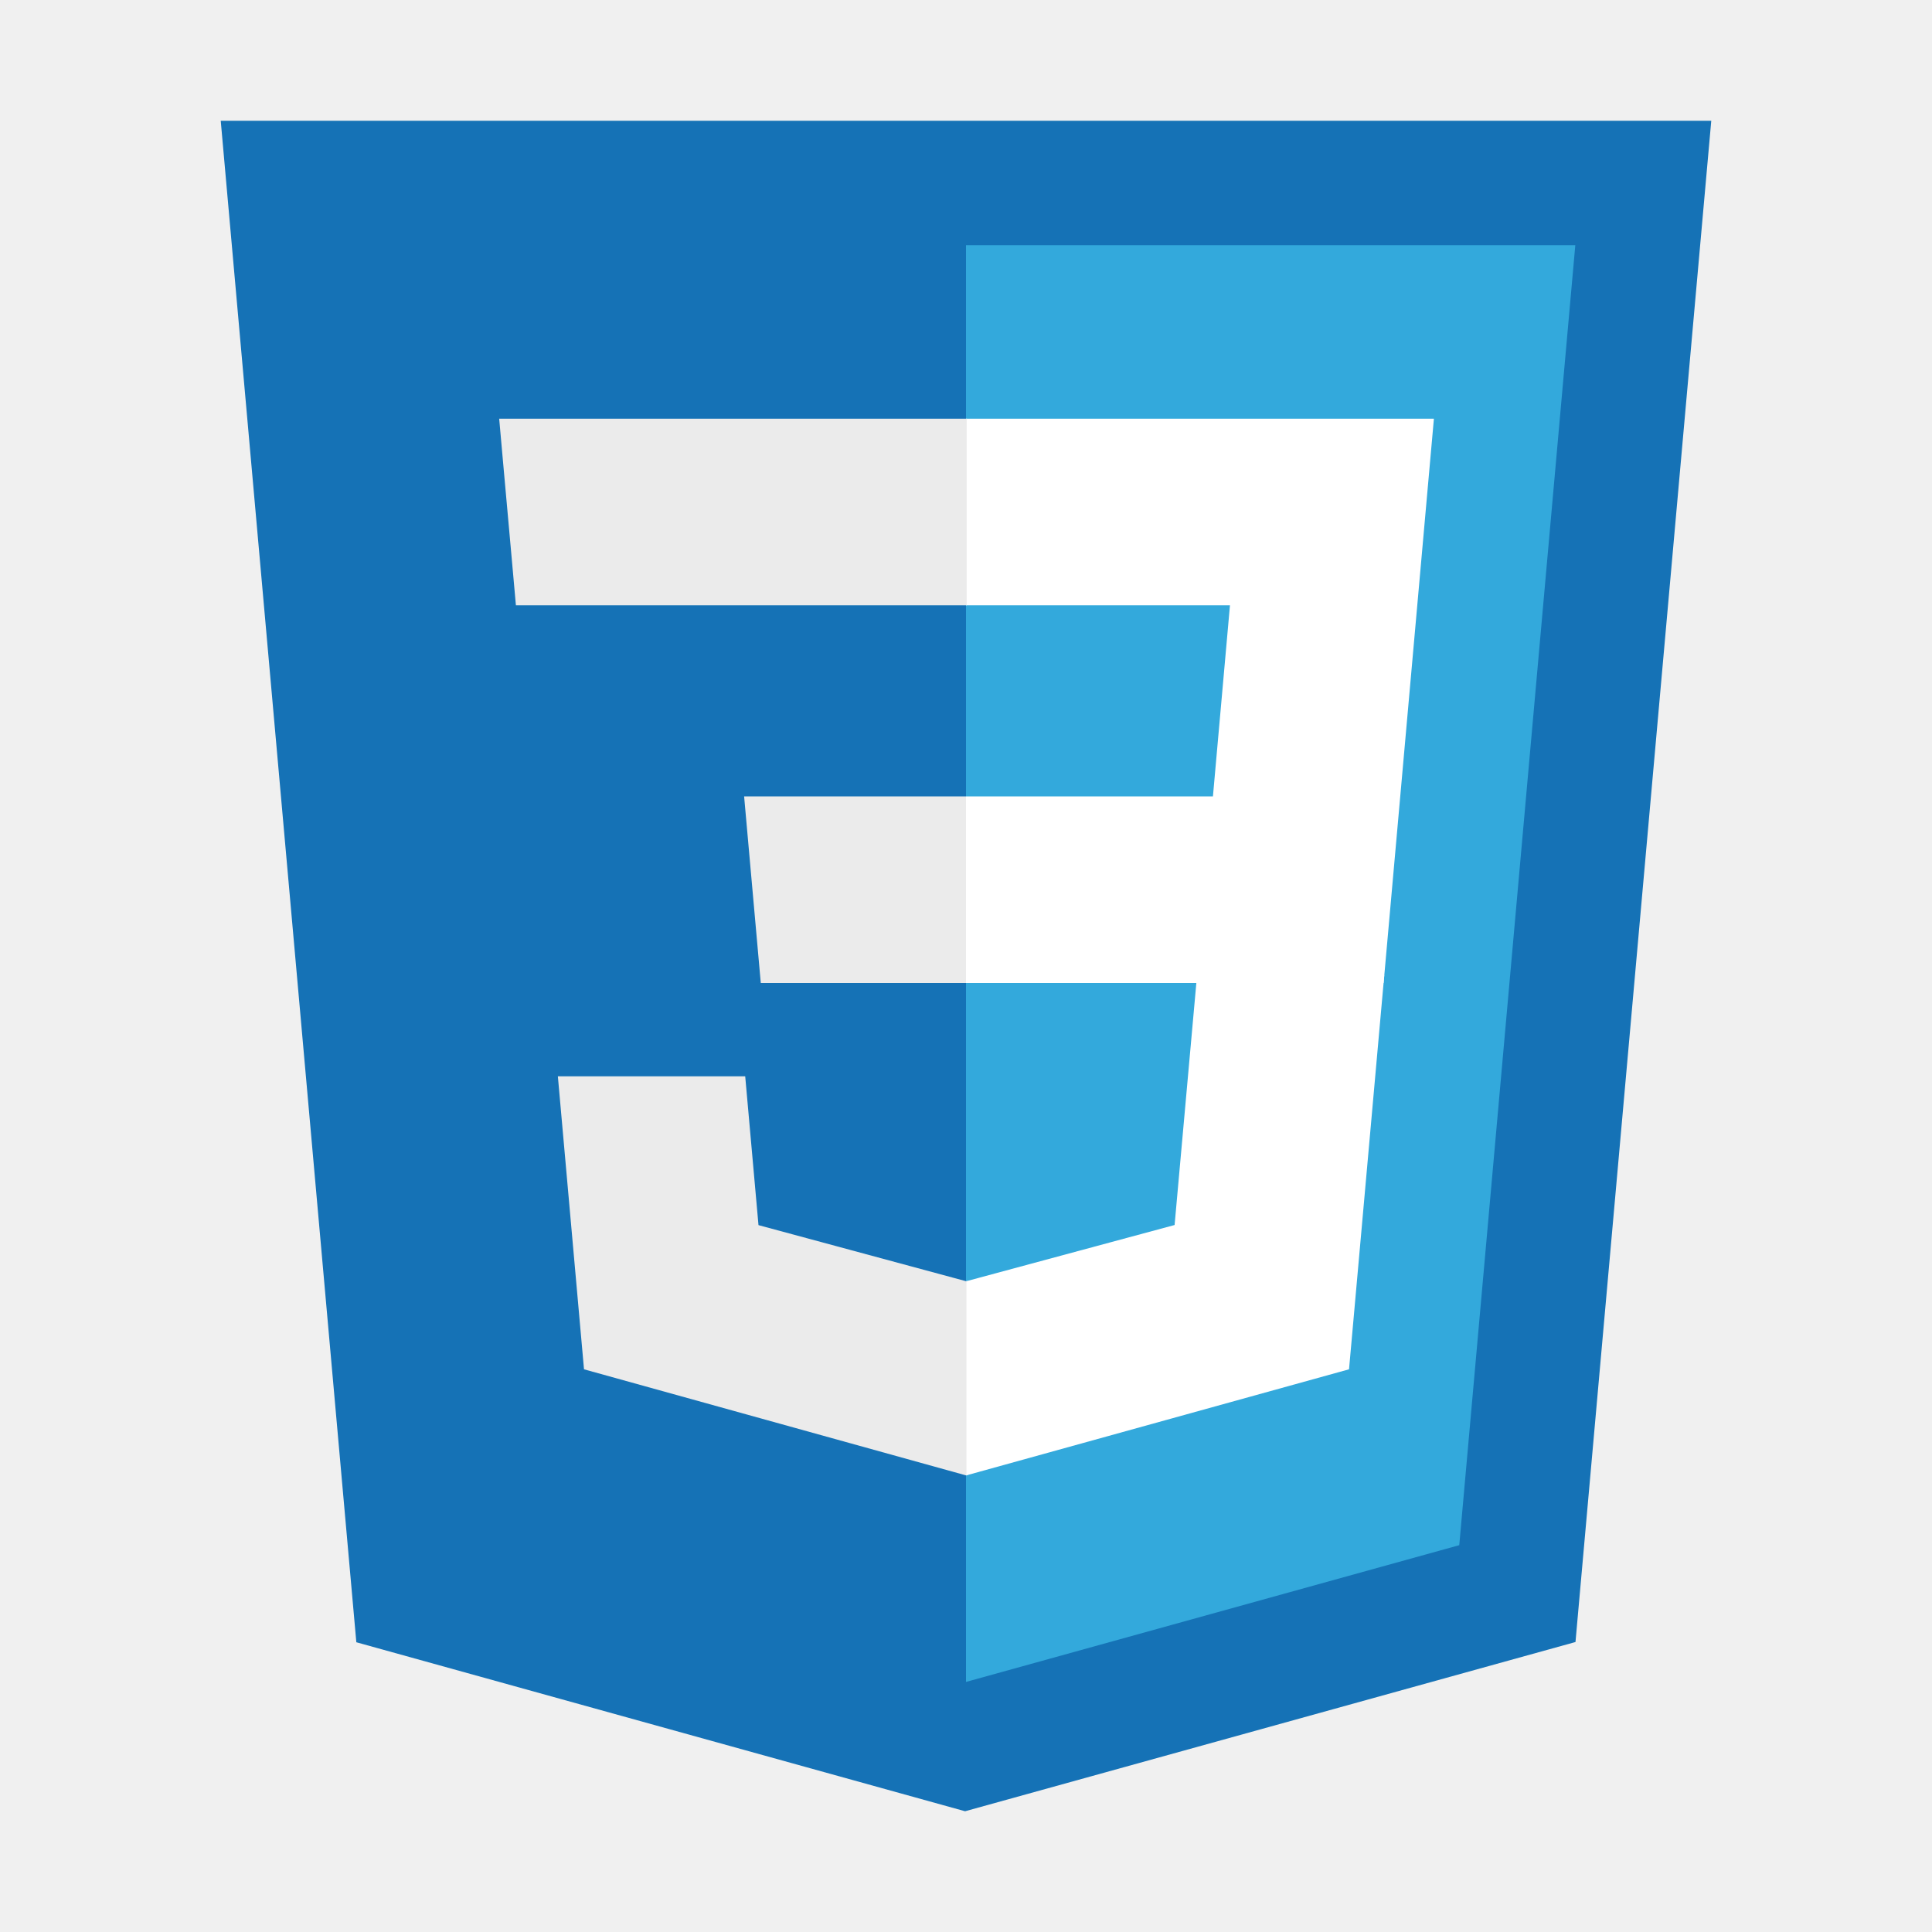
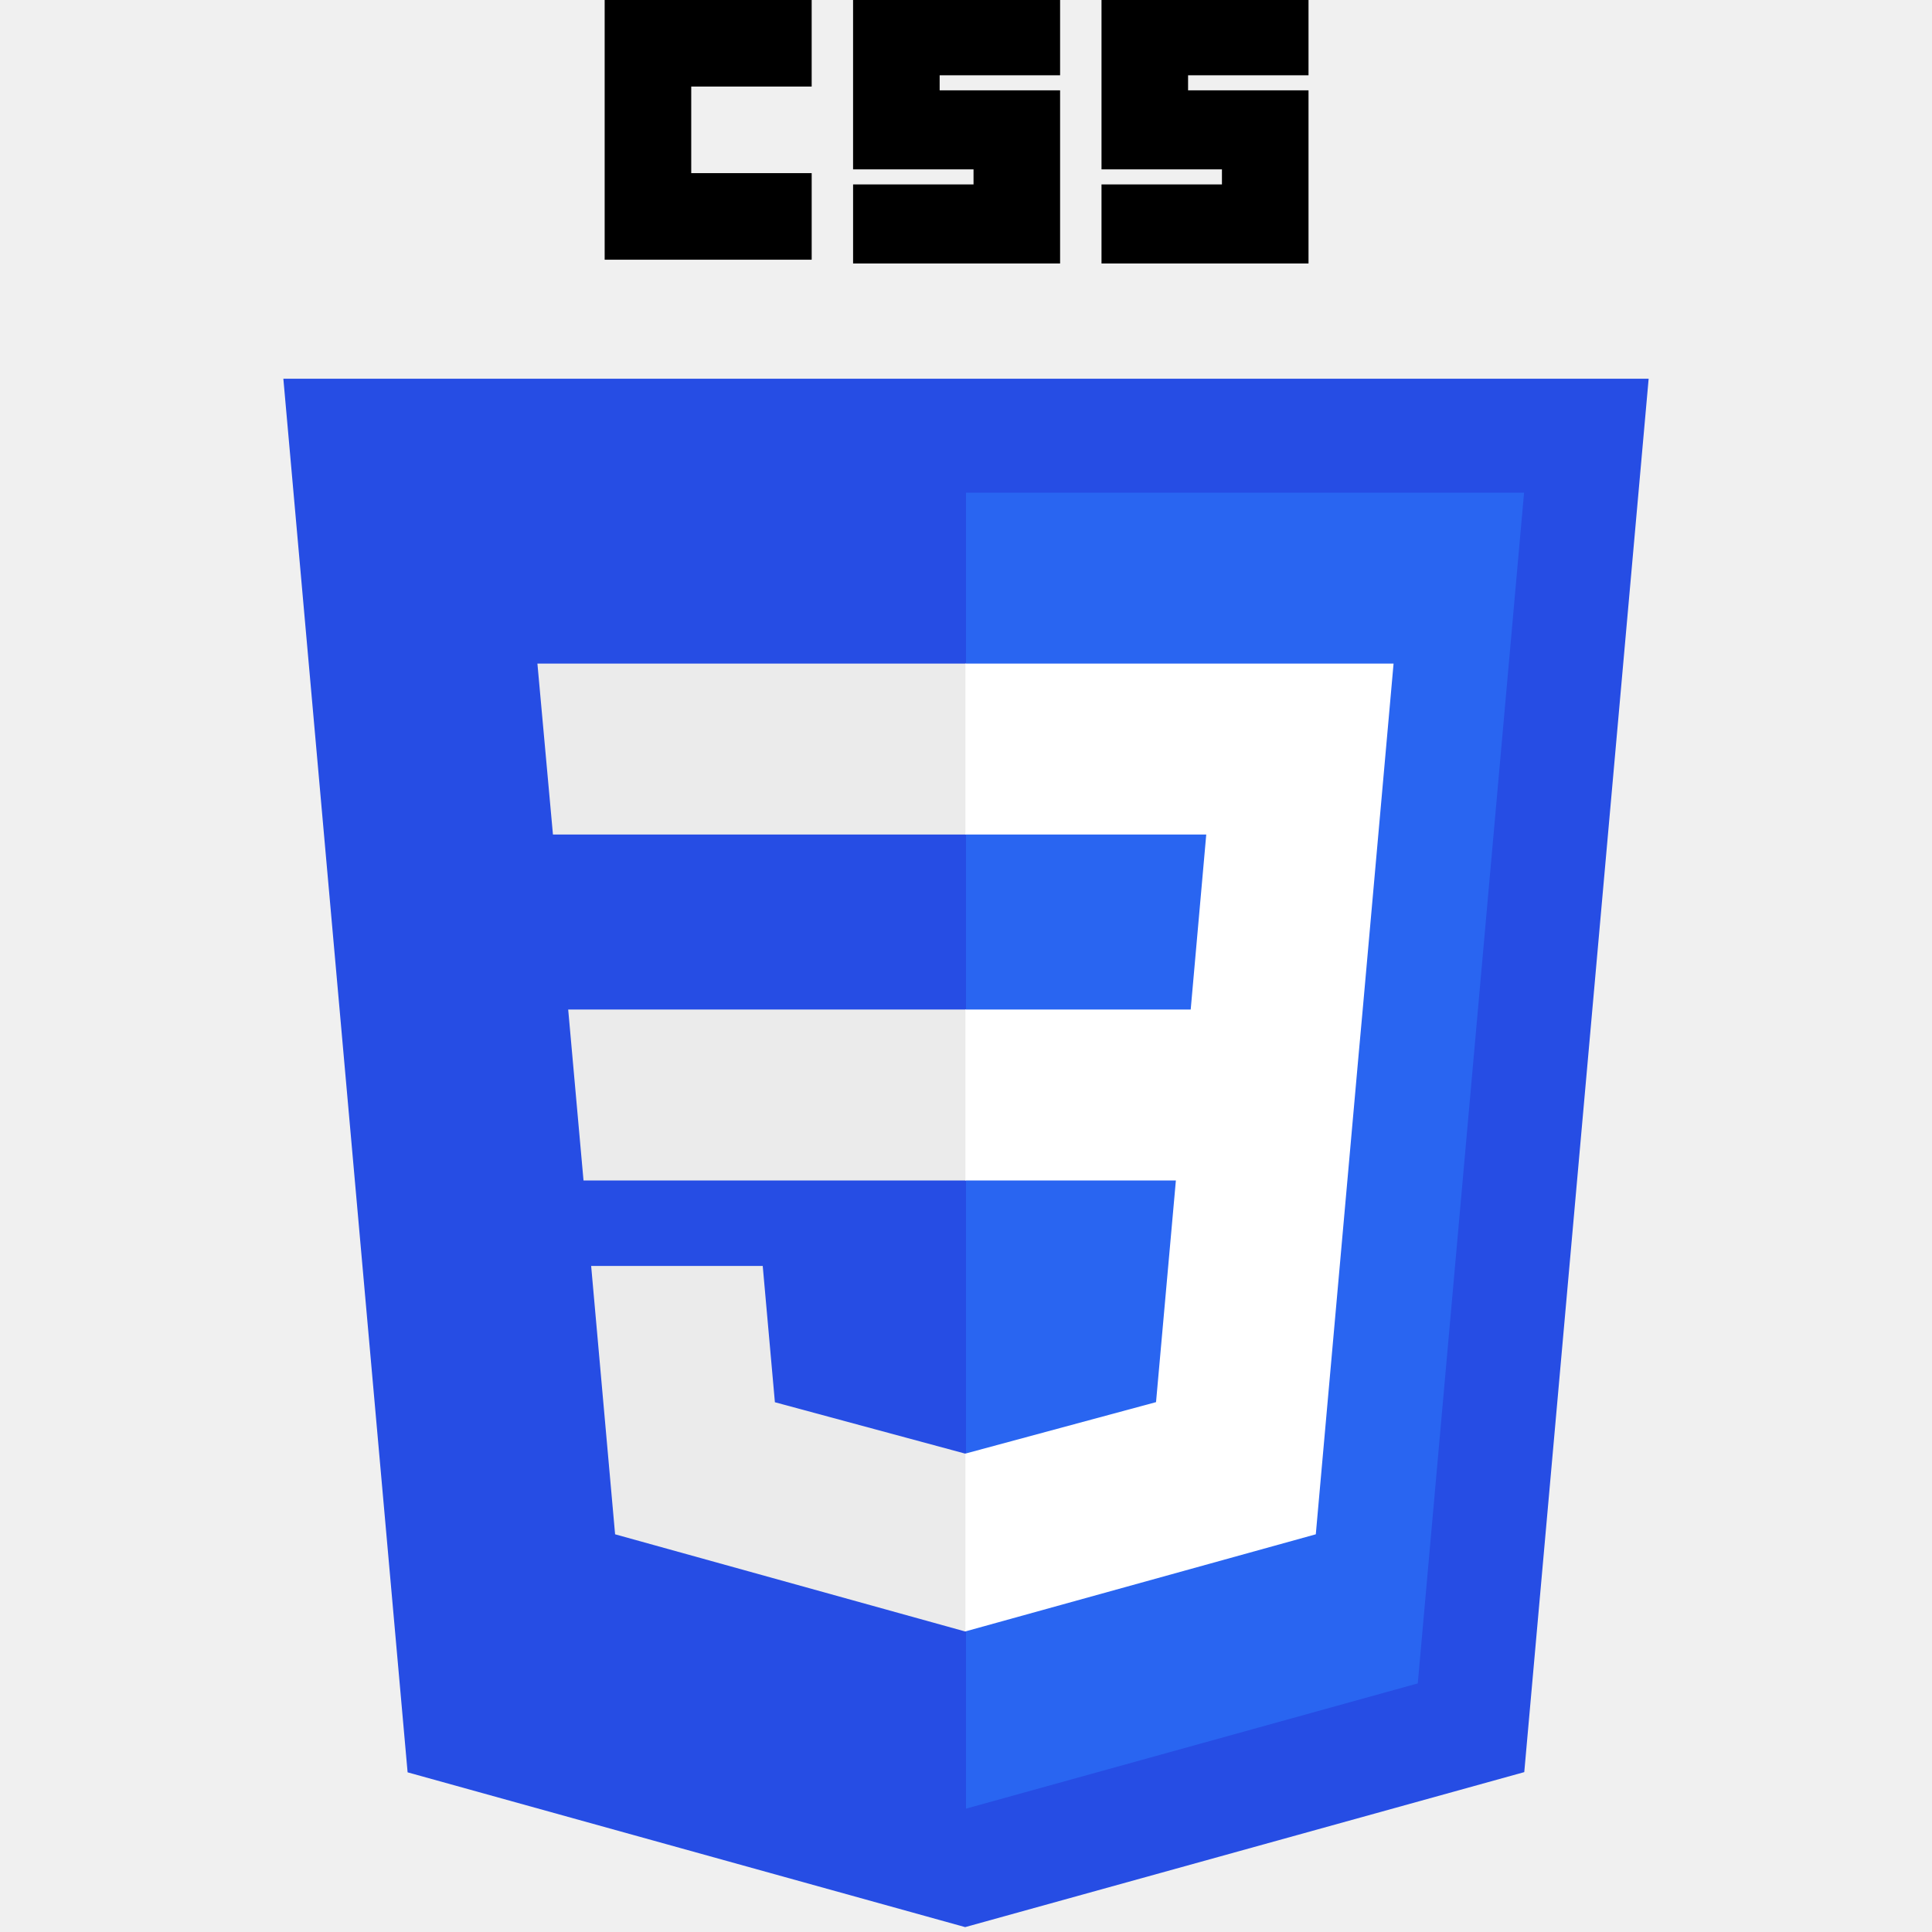
- <svg xmlns="http://www.w3.org/2000/svg" width="32px" height="32px" viewBox="0 0 32 32">
-   <polygon points="5.902 27.201 3.656 2 28.344 2 26.095 27.197 15.985 30 5.902 27.201" style="fill:#1572b6" />
-   <polygon points="16 27.858 24.17 25.593 26.092 4.061 16 4.061 16 27.858" style="fill:#33a9dc" />
-   <polygon points="16 13.191 20.09 13.191 20.372 10.026 16 10.026 16 6.935 16.011 6.935 23.75 6.935 23.676 7.764 22.917 16.282 16 16.282 16 13.191" style="fill:#fff" />
-   <polygon points="16.019 21.218 16.005 21.222 12.563 20.292 12.343 17.827 10.67 17.827 9.24 17.827 9.673 22.68 16.004 24.438 16.019 24.434 16.019 21.218" style="fill:#ebebeb" />
-   <polygon points="19.827 16.151 19.455 20.29 16.008 21.22 16.008 24.436 22.344 22.68 22.391 22.158 22.928 16.151 19.827 16.151" style="fill:#fff" />
-   <polygon points="16.011 6.935 16.011 8.855 16.011 10.018 16.011 10.026 8.555 10.026 8.555 10.026 8.545 10.026 8.483 9.331 8.342 7.764 8.268 6.935 16.011 6.935" style="fill:#ebebeb" />
-   <polygon points="16 13.191 16 15.111 16 16.274 16 16.282 12.611 16.282 12.611 16.282 12.601 16.282 12.539 15.587 12.399 14.02 12.325 13.191 16 13.191" style="fill:#ebebeb" />
+ <svg xmlns="http://www.w3.org/2000/svg" width="361px" height="361px" viewBox="-52.5 0 361 361" preserveAspectRatio="xMidYMid">
+   <path d="M127.844 360.088L23.662 331.166.445 70.766h255.11l-23.241 260.36-104.47 28.962z" fill="#264DE4" />
+   <path d="M212.417 314.547l19.86-222.49H128V337.95l84.417-23.403z" fill="#2965F1" />
+   <path d="M53.669 188.636l2.862 31.937H128v-31.937H53.669zM47.917 123.995l2.903 31.937H128v-31.937H47.917zM128 271.58l-.14.037-35.568-9.604-2.274-25.471h-32.06l4.474 50.146 65.421 18.16.147-.04V271.58z" fill="#EBEBEB" />
+   <path d="M60.484 0h38.68v16.176H76.66v16.176h22.506v16.175H60.484V0zM106.901 0h38.681v14.066h-22.505v2.813h22.505v32.352h-38.68V34.46h22.505v-2.813H106.9V0zM153.319 0H192v14.066h-22.505v2.813H192v32.352h-38.681V34.46h22.505v-2.813H153.32V0z" />
+   <path d="M202.127 188.636l5.765-64.641H127.89v31.937h45.002l-2.906 32.704H127.89v31.937h39.327l-3.708 41.42-35.62 9.614v33.226l65.473-18.145.48-5.396 7.506-84.08.779-8.576z" fill="#FFF" />
</svg>
